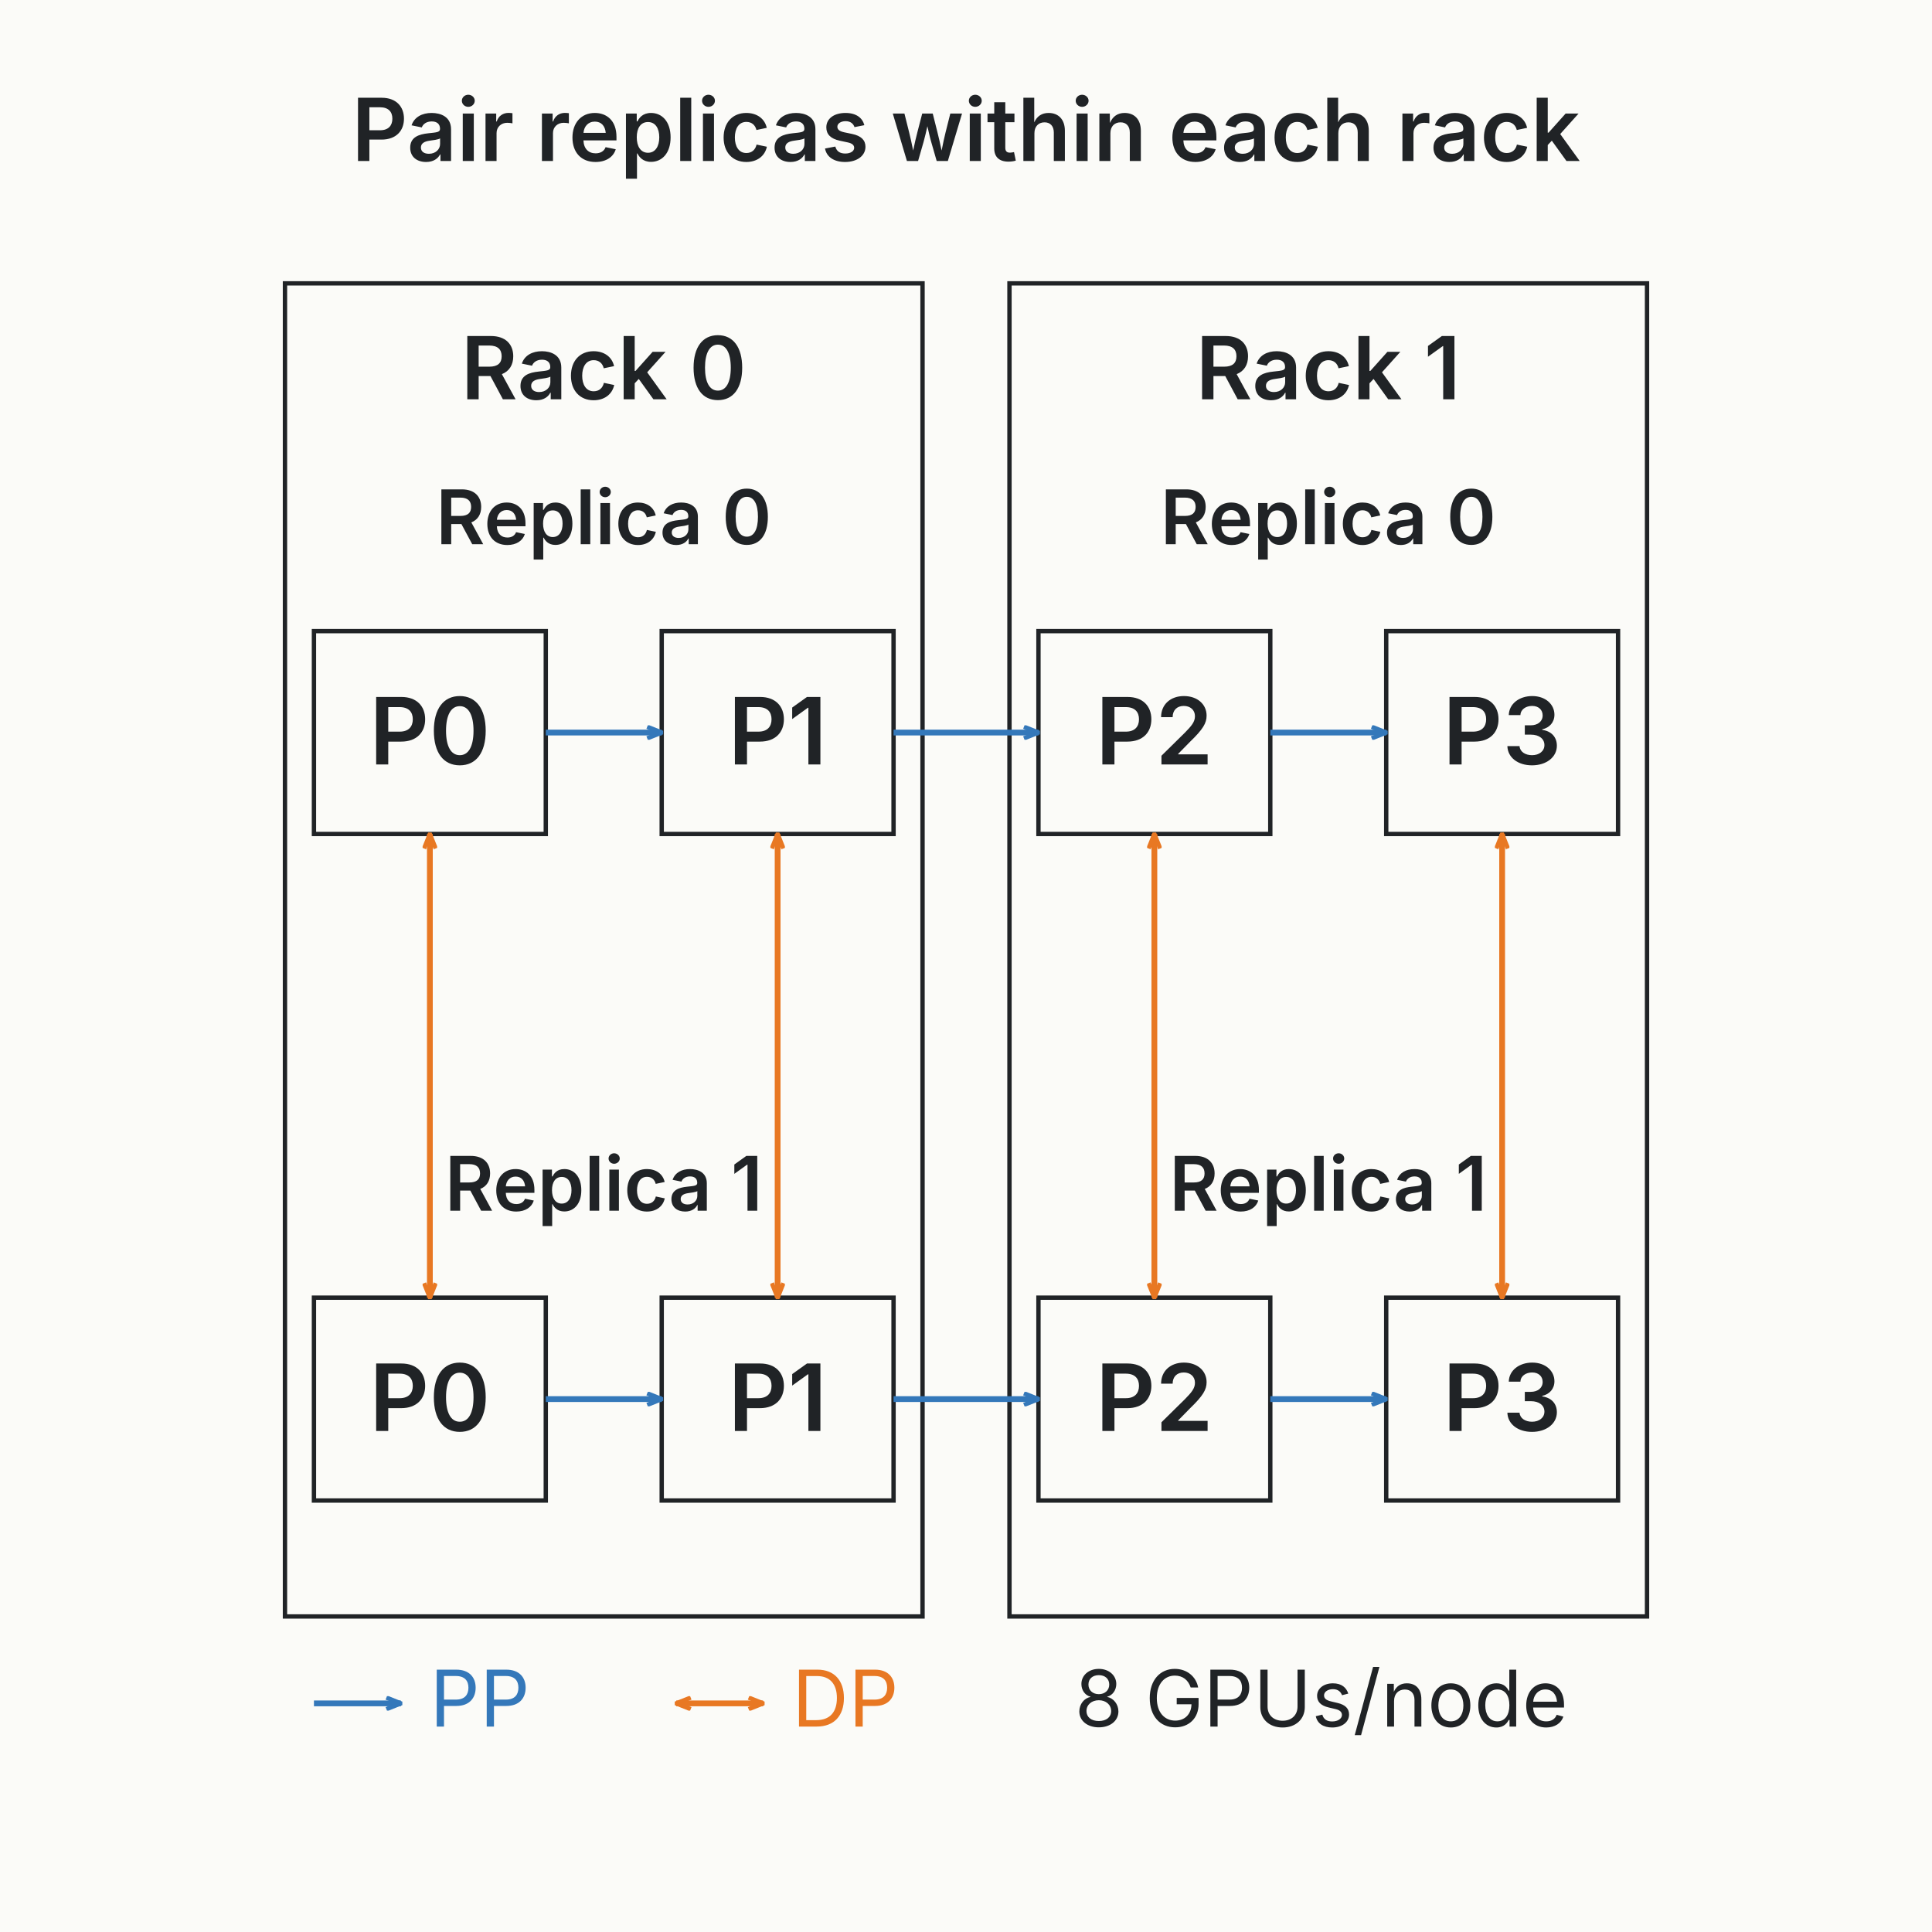
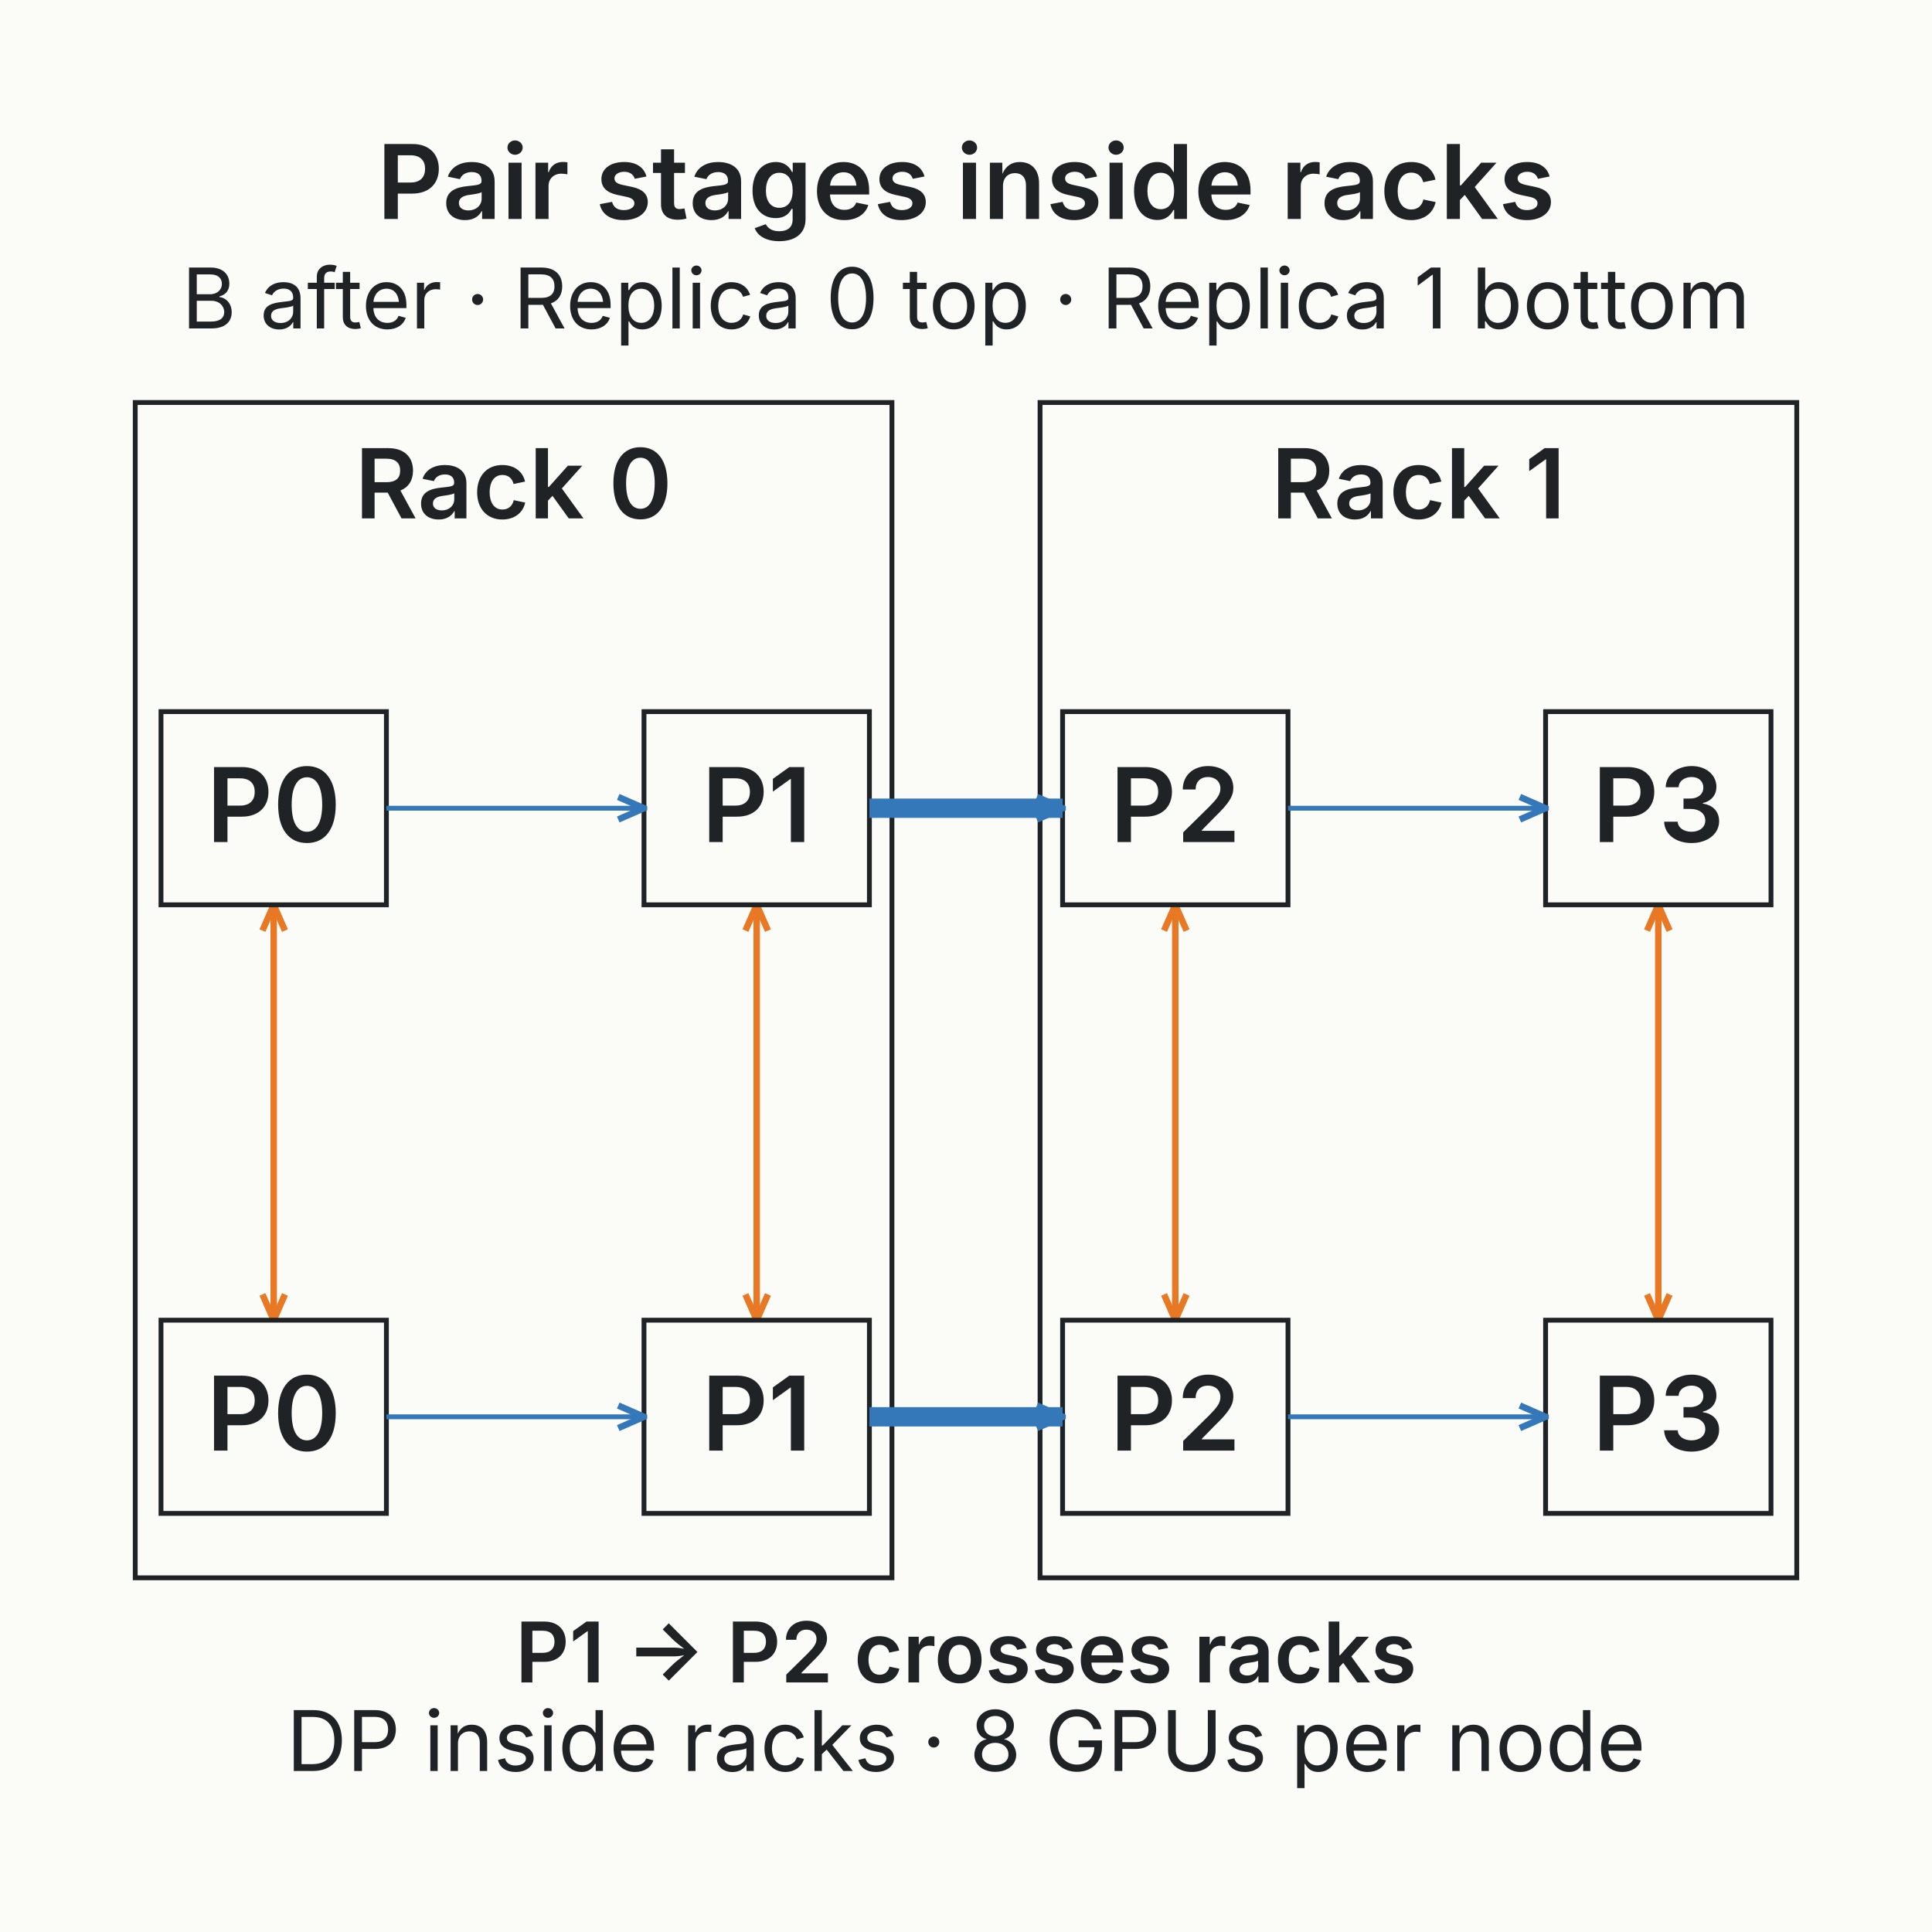
- <svg xmlns="http://www.w3.org/2000/svg" width="1200" height="1200" viewBox="0 0 1200 1200" role="img">
+ <svg xmlns="http://www.w3.org/2000/svg" width="1200" height="1200" viewBox="0 0 1200 1200" role="img" aria-labelledby="title description">
  <rect width="1200" height="1200" fill="#FBFBF8" />
-   <text x="600" y="100" font-family="Inter" font-size="54" font-weight="600" text-anchor="middle" fill="#202326">Pair replicas within each rack</text>
  <defs>
-     <marker id="arrow-ink" markerWidth="12" markerHeight="10" refX="11" refY="5" orient="auto-start-reverse" markerUnits="userSpaceOnUse">
-       <path d="M 1 1 L 11 5 L 1 9" fill="none" stroke="#202326" stroke-width="3" />
+     <marker id="ink" markerWidth="20" markerHeight="18" refX="18" refY="9" orient="auto-start-reverse" markerUnits="userSpaceOnUse">
+       <path d="M 2 2 L 18 9 L 2 16" fill="none" stroke="#202326" stroke-width="4" />
    </marker>
-     <marker id="arrow-blue" markerWidth="12" markerHeight="10" refX="11" refY="5" orient="auto-start-reverse" markerUnits="userSpaceOnUse">
-       <path d="M 1 1 L 11 5 L 1 9" fill="none" stroke="#3478BA" stroke-width="3" />
+     <marker id="blue" markerWidth="20" markerHeight="18" refX="18" refY="9" orient="auto-start-reverse" markerUnits="userSpaceOnUse">
+       <path d="M 2 2 L 18 9 L 2 16" fill="none" stroke="#3478BA" stroke-width="4" />
    </marker>
-     <marker id="arrow-orange" markerWidth="12" markerHeight="10" refX="11" refY="5" orient="auto-start-reverse" markerUnits="userSpaceOnUse">
-       <path d="M 1 1 L 11 5 L 1 9" fill="none" stroke="#E87823" stroke-width="3" />
+     <marker id="orange" markerWidth="20" markerHeight="18" refX="18" refY="9" orient="auto-start-reverse" markerUnits="userSpaceOnUse">
+       <path d="M 2 2 L 18 9 L 2 16" fill="none" stroke="#E87823" stroke-width="4" />
    </marker>
  </defs>
-   <g transform="translate(150 140) scale(0.9)">
-     <rect x="30" y="40" width="440" height="920" fill="#FBFBF8" stroke="#202326" stroke-width="3" />
-     <text x="250" y="120" font-family="Inter" font-size="60" font-weight="600" text-anchor="middle" fill="#202326">Rack 0</text>
-     <text x="250" y="220" font-family="Inter" font-size="52" font-weight="600" text-anchor="middle" fill="#202326">Replica 0</text>
-     <text x="250" y="680" font-family="Inter" font-size="52" font-weight="600" text-anchor="middle" fill="#202326">Replica 1</text>
-     <rect x="50" y="280" width="160" height="140" fill="#FBFBF8" stroke="#202326" stroke-width="3" />
-     <text x="130" y="372" font-family="Inter" font-size="64" font-weight="600" text-anchor="middle" fill="#202326">P0</text>
-     <rect x="290" y="280" width="160" height="140" fill="#FBFBF8" stroke="#202326" stroke-width="3" />
-     <text x="370" y="372" font-family="Inter" font-size="64" font-weight="600" text-anchor="middle" fill="#202326">P1</text>
-     <rect x="50" y="740" width="160" height="140" fill="#FBFBF8" stroke="#202326" stroke-width="3" />
-     <text x="130" y="832" font-family="Inter" font-size="64" font-weight="600" text-anchor="middle" fill="#202326">P0</text>
-     <rect x="290" y="740" width="160" height="140" fill="#FBFBF8" stroke="#202326" stroke-width="3" />
-     <text x="370" y="832" font-family="Inter" font-size="64" font-weight="600" text-anchor="middle" fill="#202326">P1</text>
-     <polyline points="130,420 130,740" fill="none" stroke="#E87823" stroke-width="4" stroke-linejoin="miter" marker-end="url(#arrow-orange)" marker-start="url(#arrow-orange)" />
-     <polyline points="370,420 370,740" fill="none" stroke="#E87823" stroke-width="4" stroke-linejoin="miter" marker-end="url(#arrow-orange)" marker-start="url(#arrow-orange)" />
-     <rect x="530" y="40" width="440" height="920" fill="#FBFBF8" stroke="#202326" stroke-width="3" />
-     <text x="750" y="120" font-family="Inter" font-size="60" font-weight="600" text-anchor="middle" fill="#202326">Rack 1</text>
-     <text x="750" y="220" font-family="Inter" font-size="52" font-weight="600" text-anchor="middle" fill="#202326">Replica 0</text>
-     <text x="750" y="680" font-family="Inter" font-size="52" font-weight="600" text-anchor="middle" fill="#202326">Replica 1</text>
-     <rect x="550" y="280" width="160" height="140" fill="#FBFBF8" stroke="#202326" stroke-width="3" />
-     <text x="630" y="372" font-family="Inter" font-size="64" font-weight="600" text-anchor="middle" fill="#202326">P2</text>
-     <rect x="790" y="280" width="160" height="140" fill="#FBFBF8" stroke="#202326" stroke-width="3" />
-     <text x="870" y="372" font-family="Inter" font-size="64" font-weight="600" text-anchor="middle" fill="#202326">P3</text>
-     <rect x="550" y="740" width="160" height="140" fill="#FBFBF8" stroke="#202326" stroke-width="3" />
-     <text x="630" y="832" font-family="Inter" font-size="64" font-weight="600" text-anchor="middle" fill="#202326">P2</text>
-     <rect x="790" y="740" width="160" height="140" fill="#FBFBF8" stroke="#202326" stroke-width="3" />
-     <text x="870" y="832" font-family="Inter" font-size="64" font-weight="600" text-anchor="middle" fill="#202326">P3</text>
-     <polyline points="630,420 630,740" fill="none" stroke="#E87823" stroke-width="4" stroke-linejoin="miter" marker-end="url(#arrow-orange)" marker-start="url(#arrow-orange)" />
-     <polyline points="870,420 870,740" fill="none" stroke="#E87823" stroke-width="4" stroke-linejoin="miter" marker-end="url(#arrow-orange)" marker-start="url(#arrow-orange)" />
-     <polyline points="210,350 290,350" fill="none" stroke="#3478BA" stroke-width="4" stroke-linejoin="miter" marker-end="url(#arrow-blue)" />
-     <polyline points="450,350 550,350" fill="none" stroke="#3478BA" stroke-width="4" stroke-linejoin="miter" marker-end="url(#arrow-blue)" />
-     <polyline points="710,350 790,350" fill="none" stroke="#3478BA" stroke-width="4" stroke-linejoin="miter" marker-end="url(#arrow-blue)" />
-     <polyline points="210,810 290,810" fill="none" stroke="#3478BA" stroke-width="4" stroke-linejoin="miter" marker-end="url(#arrow-blue)" />
-     <polyline points="450,810 550,810" fill="none" stroke="#3478BA" stroke-width="4" stroke-linejoin="miter" marker-end="url(#arrow-blue)" />
-     <polyline points="710,810 790,810" fill="none" stroke="#3478BA" stroke-width="4" stroke-linejoin="miter" marker-end="url(#arrow-blue)" />
-     <polyline points="50,1020 110,1020" fill="none" stroke="#3478BA" stroke-width="4" stroke-linejoin="miter" marker-end="url(#arrow-blue)" />
-     <text x="130" y="1036" font-family="Inter" font-size="54" font-weight="400" text-anchor="start" fill="#3478BA">PP</text>
-     <polyline points="300,1020 360,1020" fill="none" stroke="#E87823" stroke-width="4" stroke-linejoin="miter" marker-end="url(#arrow-orange)" marker-start="url(#arrow-orange)" />
-     <text x="380" y="1036" font-family="Inter" font-size="54" font-weight="400" text-anchor="start" fill="#E87823">DP</text>
-     <text x="575" y="1036" font-family="Inter" font-size="54" font-weight="400" text-anchor="start" fill="#202326">8 GPUs/node</text>
+   <g font-family="Inter">
+     <text x="600" y="136" font-size="64" font-weight="600" text-anchor="middle" fill="#202326">Pair stages inside racks</text>
+     <text x="600" y="204" font-size="52" font-weight="400" text-anchor="middle" fill="#202326">B after · Replica 0 top · Replica 1 bottom</text>
+     <rect x="84" y="250" width="470" height="730" fill="#FBFBF8" stroke="#202326" stroke-width="3" />
+     <text x="319" y="322" font-size="60" font-weight="600" text-anchor="middle" fill="#202326">Rack 0</text>
+     <rect x="646" y="250" width="470" height="730" fill="#FBFBF8" stroke="#202326" stroke-width="3" />
+     <text x="881" y="322" font-size="60" font-weight="600" text-anchor="middle" fill="#202326">Rack 1</text>
+     <line x1="170" y1="562" x2="170" y2="820" stroke="#E87823" stroke-width="4" marker-end="url(#orange)" marker-start="url(#orange)" />
+     <rect x="100" y="442" width="140" height="120" fill="#FBFBF8" stroke="#202326" stroke-width="3" />
+     <text x="170" y="523" font-size="64" font-weight="600" text-anchor="middle" fill="#202326">P0</text>
+     <rect x="100" y="820" width="140" height="120" fill="#FBFBF8" stroke="#202326" stroke-width="3" />
+     <text x="170" y="901" font-size="64" font-weight="600" text-anchor="middle" fill="#202326">P0</text>
+     <line x1="470" y1="562" x2="470" y2="820" stroke="#E87823" stroke-width="4" marker-end="url(#orange)" marker-start="url(#orange)" />
+     <rect x="400" y="442" width="140" height="120" fill="#FBFBF8" stroke="#202326" stroke-width="3" />
+     <text x="470" y="523" font-size="64" font-weight="600" text-anchor="middle" fill="#202326">P1</text>
+     <rect x="400" y="820" width="140" height="120" fill="#FBFBF8" stroke="#202326" stroke-width="3" />
+     <text x="470" y="901" font-size="64" font-weight="600" text-anchor="middle" fill="#202326">P1</text>
+     <line x1="730" y1="562" x2="730" y2="820" stroke="#E87823" stroke-width="4" marker-end="url(#orange)" marker-start="url(#orange)" />
+     <rect x="660" y="442" width="140" height="120" fill="#FBFBF8" stroke="#202326" stroke-width="3" />
+     <text x="730" y="523" font-size="64" font-weight="600" text-anchor="middle" fill="#202326">P2</text>
+     <rect x="660" y="820" width="140" height="120" fill="#FBFBF8" stroke="#202326" stroke-width="3" />
+     <text x="730" y="901" font-size="64" font-weight="600" text-anchor="middle" fill="#202326">P2</text>
+     <line x1="1030" y1="562" x2="1030" y2="820" stroke="#E87823" stroke-width="4" marker-end="url(#orange)" marker-start="url(#orange)" />
+     <rect x="960" y="442" width="140" height="120" fill="#FBFBF8" stroke="#202326" stroke-width="3" />
+     <text x="1030" y="523" font-size="64" font-weight="600" text-anchor="middle" fill="#202326">P3</text>
+     <rect x="960" y="820" width="140" height="120" fill="#FBFBF8" stroke="#202326" stroke-width="3" />
+     <text x="1030" y="901" font-size="64" font-weight="600" text-anchor="middle" fill="#202326">P3</text>
+     <line x1="240" y1="502" x2="400" y2="502" stroke="#3478BA" stroke-width="3" marker-end="url(#blue)" />
+     <line x1="540" y1="502" x2="660" y2="502" stroke="#3478BA" stroke-width="12" marker-end="url(#blue)" />
+     <line x1="800" y1="502" x2="960" y2="502" stroke="#3478BA" stroke-width="3" marker-end="url(#blue)" />
+     <line x1="240" y1="880" x2="400" y2="880" stroke="#3478BA" stroke-width="3" marker-end="url(#blue)" />
+     <line x1="540" y1="880" x2="660" y2="880" stroke="#3478BA" stroke-width="12" marker-end="url(#blue)" />
+     <line x1="800" y1="880" x2="960" y2="880" stroke="#3478BA" stroke-width="3" marker-end="url(#blue)" />
+     <text x="600" y="1045" font-size="52" font-weight="600" text-anchor="middle" fill="#202326">P1 → P2 crosses racks</text>
+     <text x="600" y="1100" font-size="52" font-weight="400" text-anchor="middle" fill="#202326">DP inside racks · 8 GPUs per node</text>
  </g>
</svg>
